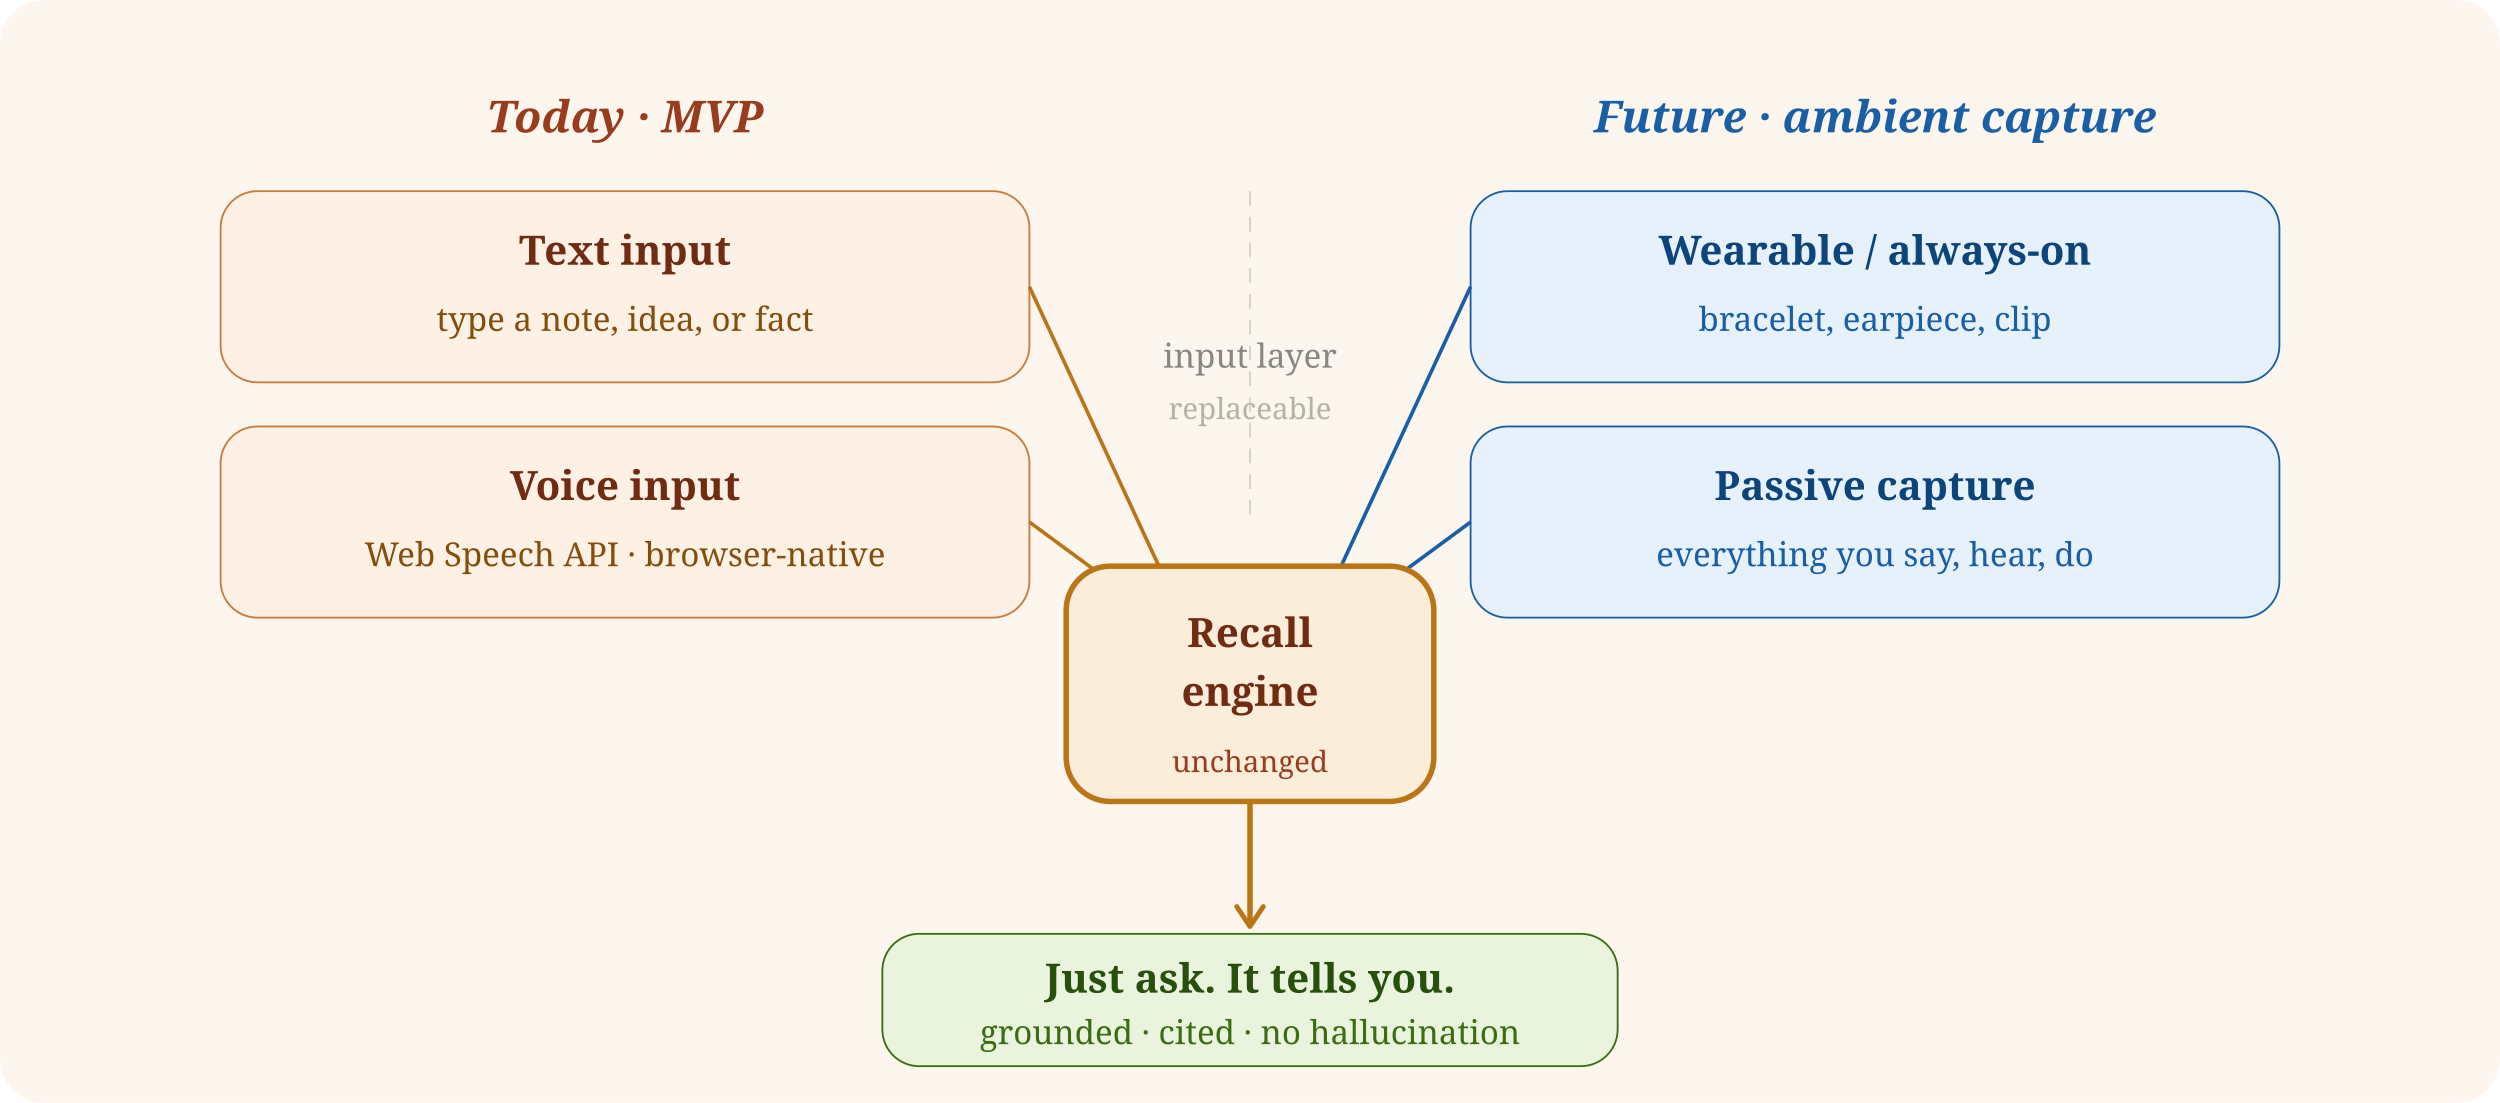
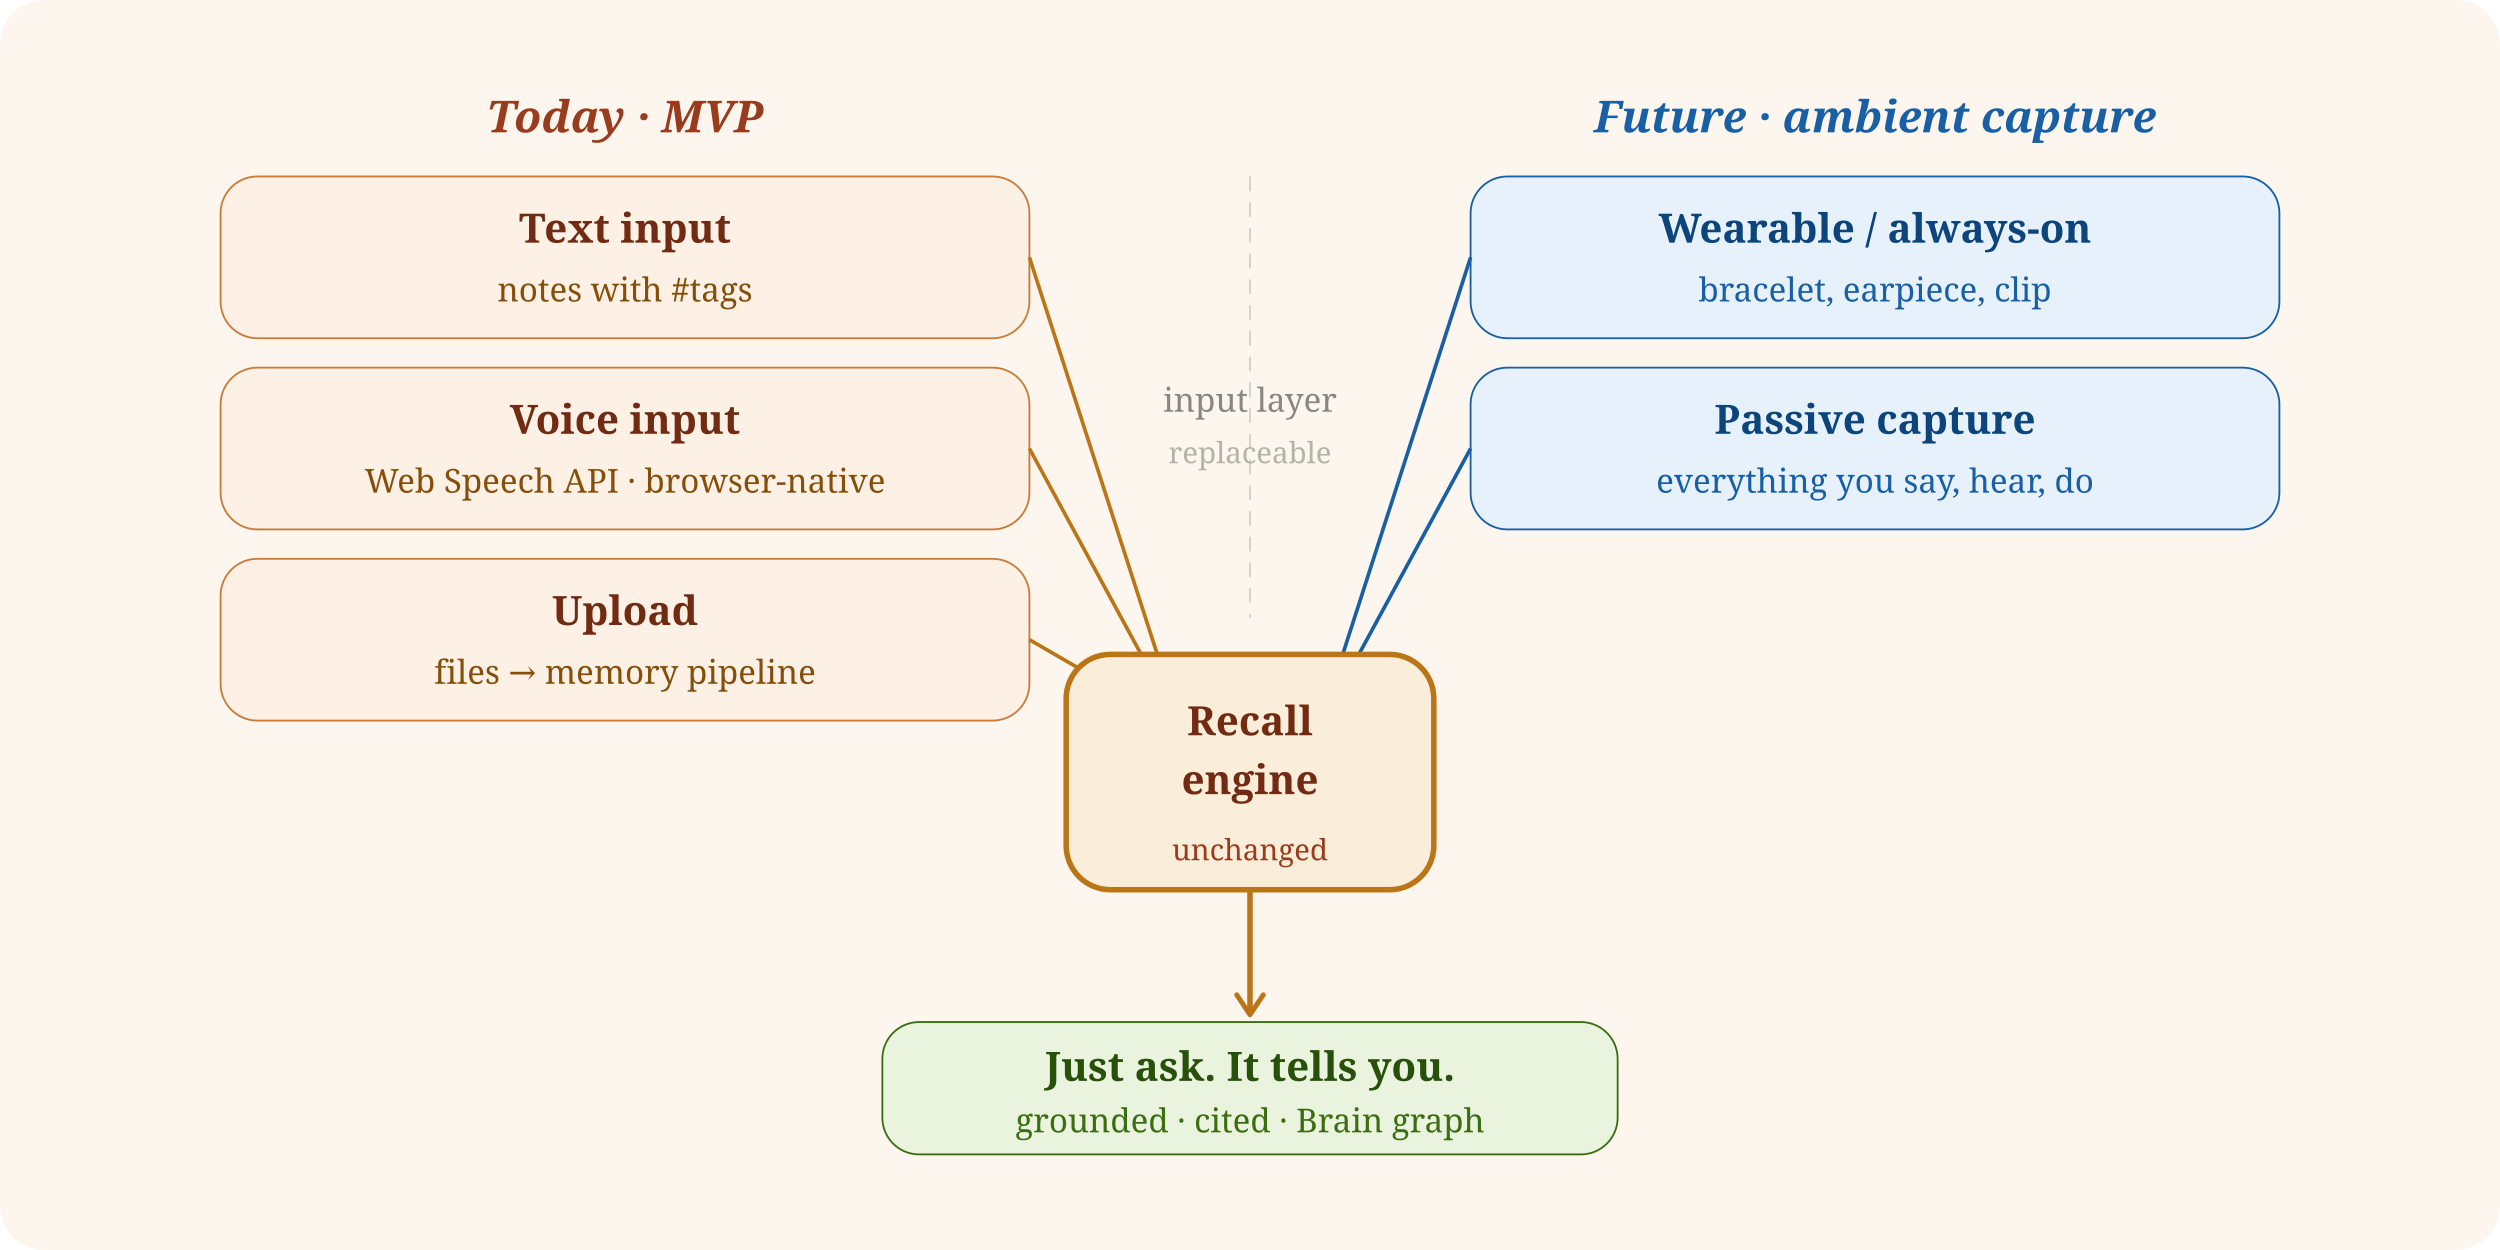
- <svg xmlns="http://www.w3.org/2000/svg" width="100%" viewBox="0 0 680 300" role="img">
+ <svg xmlns="http://www.w3.org/2000/svg" width="100%" viewBox="0 0 680 340" role="img">
  <defs>
    <marker id="arrow" viewBox="0 0 10 10" refX="8" refY="5" markerWidth="6" markerHeight="6" orient="auto-start-reverse">
      <path d="M2 1L8 5L2 9" fill="none" stroke="context-stroke" stroke-width="1.5" stroke-linecap="round" stroke-linejoin="round" />
    </marker>
  </defs>
-   <rect width="680" height="300" fill="#FDF6EE" rx="12" />
+   <rect width="680" height="340" fill="#FDF6EE" rx="12" />
  <text font-family="Georgia, serif" font-size="12" fill="#993C1D" x="170" y="36" text-anchor="middle" font-weight="700" font-style="italic">Today · MVP</text>
-   <rect x="60" y="52" width="220" height="52" rx="10" fill="#FDF0E4" stroke="#C97B3A" stroke-width="0.5" />
-   <text font-family="Georgia, serif" font-size="11" fill="#712B13" x="170" y="72" text-anchor="middle" font-weight="600">Text input</text>
-   <text font-family="Georgia, serif" font-size="9" fill="#854F0B" x="170" y="90" text-anchor="middle">type a note, idea, or fact</text>
-   <rect x="60" y="116" width="220" height="52" rx="10" fill="#FDF0E4" stroke="#C97B3A" stroke-width="0.5" />
-   <text font-family="Georgia, serif" font-size="11" fill="#712B13" x="170" y="136" text-anchor="middle" font-weight="600">Voice input</text>
-   <text font-family="Georgia, serif" font-size="9" fill="#854F0B" x="170" y="154" text-anchor="middle">Web Speech API · browser-native</text>
-   <line x1="280" y1="78" x2="318" y2="160" stroke="#BA7517" stroke-width="1" marker-end="url(#arrow)" />
-   <line x1="280" y1="142" x2="318" y2="170" stroke="#BA7517" stroke-width="1" marker-end="url(#arrow)" />
+   <rect x="60" y="48" width="220" height="44" rx="10" fill="#FDF0E4" stroke="#C97B3A" stroke-width="0.5" />
+   <text font-family="Georgia, serif" font-size="11" fill="#712B13" x="170" y="66" text-anchor="middle" font-weight="600">Text input</text>
+   <text font-family="Georgia, serif" font-size="9" fill="#854F0B" x="170" y="82" text-anchor="middle">notes with #tags</text>
+   <rect x="60" y="100" width="220" height="44" rx="10" fill="#FDF0E4" stroke="#C97B3A" stroke-width="0.5" />
+   <text font-family="Georgia, serif" font-size="11" fill="#712B13" x="170" y="118" text-anchor="middle" font-weight="600">Voice input</text>
+   <text font-family="Georgia, serif" font-size="9" fill="#854F0B" x="170" y="134" text-anchor="middle">Web Speech API · browser-native</text>
+   <rect x="60" y="152" width="220" height="44" rx="10" fill="#FDF0E4" stroke="#C97B3A" stroke-width="0.5" />
+   <text font-family="Georgia, serif" font-size="11" fill="#712B13" x="170" y="170" text-anchor="middle" font-weight="600">Upload</text>
+   <text font-family="Georgia, serif" font-size="9" fill="#854F0B" x="170" y="186" text-anchor="middle">files → memory pipeline</text>
+   <line x1="280" y1="70" x2="318" y2="188" stroke="#BA7517" stroke-width="1" marker-end="url(#arrow)" />
+   <line x1="280" y1="122" x2="318" y2="192" stroke="#BA7517" stroke-width="1" marker-end="url(#arrow)" />
+   <line x1="280" y1="174" x2="318" y2="196" stroke="#BA7517" stroke-width="1" marker-end="url(#arrow)" />
  <text font-family="Georgia, serif" font-size="12" fill="#185FA5" x="510" y="36" text-anchor="middle" font-weight="700" font-style="italic">Future · ambient capture</text>
-   <rect x="400" y="52" width="220" height="52" rx="10" fill="#E6F1FB" stroke="#185FA5" stroke-width="0.5" />
-   <text font-family="Georgia, serif" font-size="11" fill="#0C447C" x="510" y="72" text-anchor="middle" font-weight="600">Wearable / always-on</text>
-   <text font-family="Georgia, serif" font-size="9" fill="#185FA5" x="510" y="90" text-anchor="middle">bracelet, earpiece, clip</text>
-   <rect x="400" y="116" width="220" height="52" rx="10" fill="#E6F1FB" stroke="#185FA5" stroke-width="0.5" />
-   <text font-family="Georgia, serif" font-size="11" fill="#0C447C" x="510" y="136" text-anchor="middle" font-weight="600">Passive capture</text>
-   <text font-family="Georgia, serif" font-size="9" fill="#185FA5" x="510" y="154" text-anchor="middle">everything you say, hear, do</text>
-   <line x1="400" y1="78" x2="362" y2="160" stroke="#185FA5" stroke-width="1" marker-end="url(#arrow)" />
-   <line x1="400" y1="142" x2="362" y2="170" stroke="#185FA5" stroke-width="1" marker-end="url(#arrow)" />
-   <rect x="290" y="154" width="100" height="64" rx="12" fill="#FAEEDA" stroke="#BA7517" stroke-width="1.5" />
-   <text font-family="Georgia, serif" font-size="11" fill="#712B13" x="340" y="176" text-anchor="middle" font-weight="700">Recall</text>
-   <text font-family="Georgia, serif" font-size="11" fill="#712B13" x="340" y="192" text-anchor="middle" font-weight="700">engine</text>
-   <text font-family="Georgia, serif" font-size="8" fill="#993C1D" x="340" y="210" text-anchor="middle">unchanged</text>
-   <line x1="340" y1="218" x2="340" y2="252" stroke="#BA7517" stroke-width="1.5" marker-end="url(#arrow)" />
-   <rect x="240" y="254" width="200" height="36" rx="10" fill="#EAF3DE" stroke="#3B6D11" stroke-width="0.5" />
-   <text font-family="Georgia, serif" font-size="11" fill="#27500A" x="340" y="270" text-anchor="middle" font-weight="600">Just ask. It tells you.</text>
-   <text font-family="Georgia, serif" font-size="9" fill="#3B6D11" x="340" y="284" text-anchor="middle">grounded · cited · no hallucination</text>
-   <line x1="340" y1="52" x2="340" y2="140" stroke="#D3D1C7" stroke-width="0.5" stroke-dasharray="4 3" />
-   <text font-family="Georgia, serif" font-size="9" fill="#888780" x="340" y="100" text-anchor="middle">input layer</text>
-   <text font-family="Georgia, serif" font-size="8" fill="#B4B2A9" x="340" y="114" text-anchor="middle">replaceable</text>
+   <rect x="400" y="48" width="220" height="44" rx="10" fill="#E6F1FB" stroke="#185FA5" stroke-width="0.5" />
+   <text font-family="Georgia, serif" font-size="11" fill="#0C447C" x="510" y="66" text-anchor="middle" font-weight="600">Wearable / always-on</text>
+   <text font-family="Georgia, serif" font-size="9" fill="#185FA5" x="510" y="82" text-anchor="middle">bracelet, earpiece, clip</text>
+   <rect x="400" y="100" width="220" height="44" rx="10" fill="#E6F1FB" stroke="#185FA5" stroke-width="0.5" />
+   <text font-family="Georgia, serif" font-size="11" fill="#0C447C" x="510" y="118" text-anchor="middle" font-weight="600">Passive capture</text>
+   <text font-family="Georgia, serif" font-size="9" fill="#185FA5" x="510" y="134" text-anchor="middle">everything you say, hear, do</text>
+   <line x1="400" y1="70" x2="362" y2="188" stroke="#185FA5" stroke-width="1" marker-end="url(#arrow)" />
+   <line x1="400" y1="122" x2="362" y2="192" stroke="#185FA5" stroke-width="1" marker-end="url(#arrow)" />
+   <rect x="290" y="178" width="100" height="64" rx="12" fill="#FAEEDA" stroke="#BA7517" stroke-width="1.5" />
+   <text font-family="Georgia, serif" font-size="11" fill="#712B13" x="340" y="200" text-anchor="middle" font-weight="700">Recall</text>
+   <text font-family="Georgia, serif" font-size="11" fill="#712B13" x="340" y="216" text-anchor="middle" font-weight="700">engine</text>
+   <text font-family="Georgia, serif" font-size="8" fill="#993C1D" x="340" y="234" text-anchor="middle">unchanged</text>
+   <line x1="340" y1="242" x2="340" y2="276" stroke="#BA7517" stroke-width="1.5" marker-end="url(#arrow)" />
+   <rect x="240" y="278" width="200" height="36" rx="10" fill="#EAF3DE" stroke="#3B6D11" stroke-width="0.5" />
+   <text font-family="Georgia, serif" font-size="11" fill="#27500A" x="340" y="294" text-anchor="middle" font-weight="600">Just ask. It tells you.</text>
+   <text font-family="Georgia, serif" font-size="9" fill="#3B6D11" x="340" y="308" text-anchor="middle">grounded · cited · Brain graph</text>
+   <line x1="340" y1="48" x2="340" y2="168" stroke="#D3D1C7" stroke-width="0.5" stroke-dasharray="4 3" />
+   <text font-family="Georgia, serif" font-size="9" fill="#888780" x="340" y="112" text-anchor="middle">input layer</text>
+   <text font-family="Georgia, serif" font-size="8" fill="#B4B2A9" x="340" y="126" text-anchor="middle">replaceable</text>
</svg>
